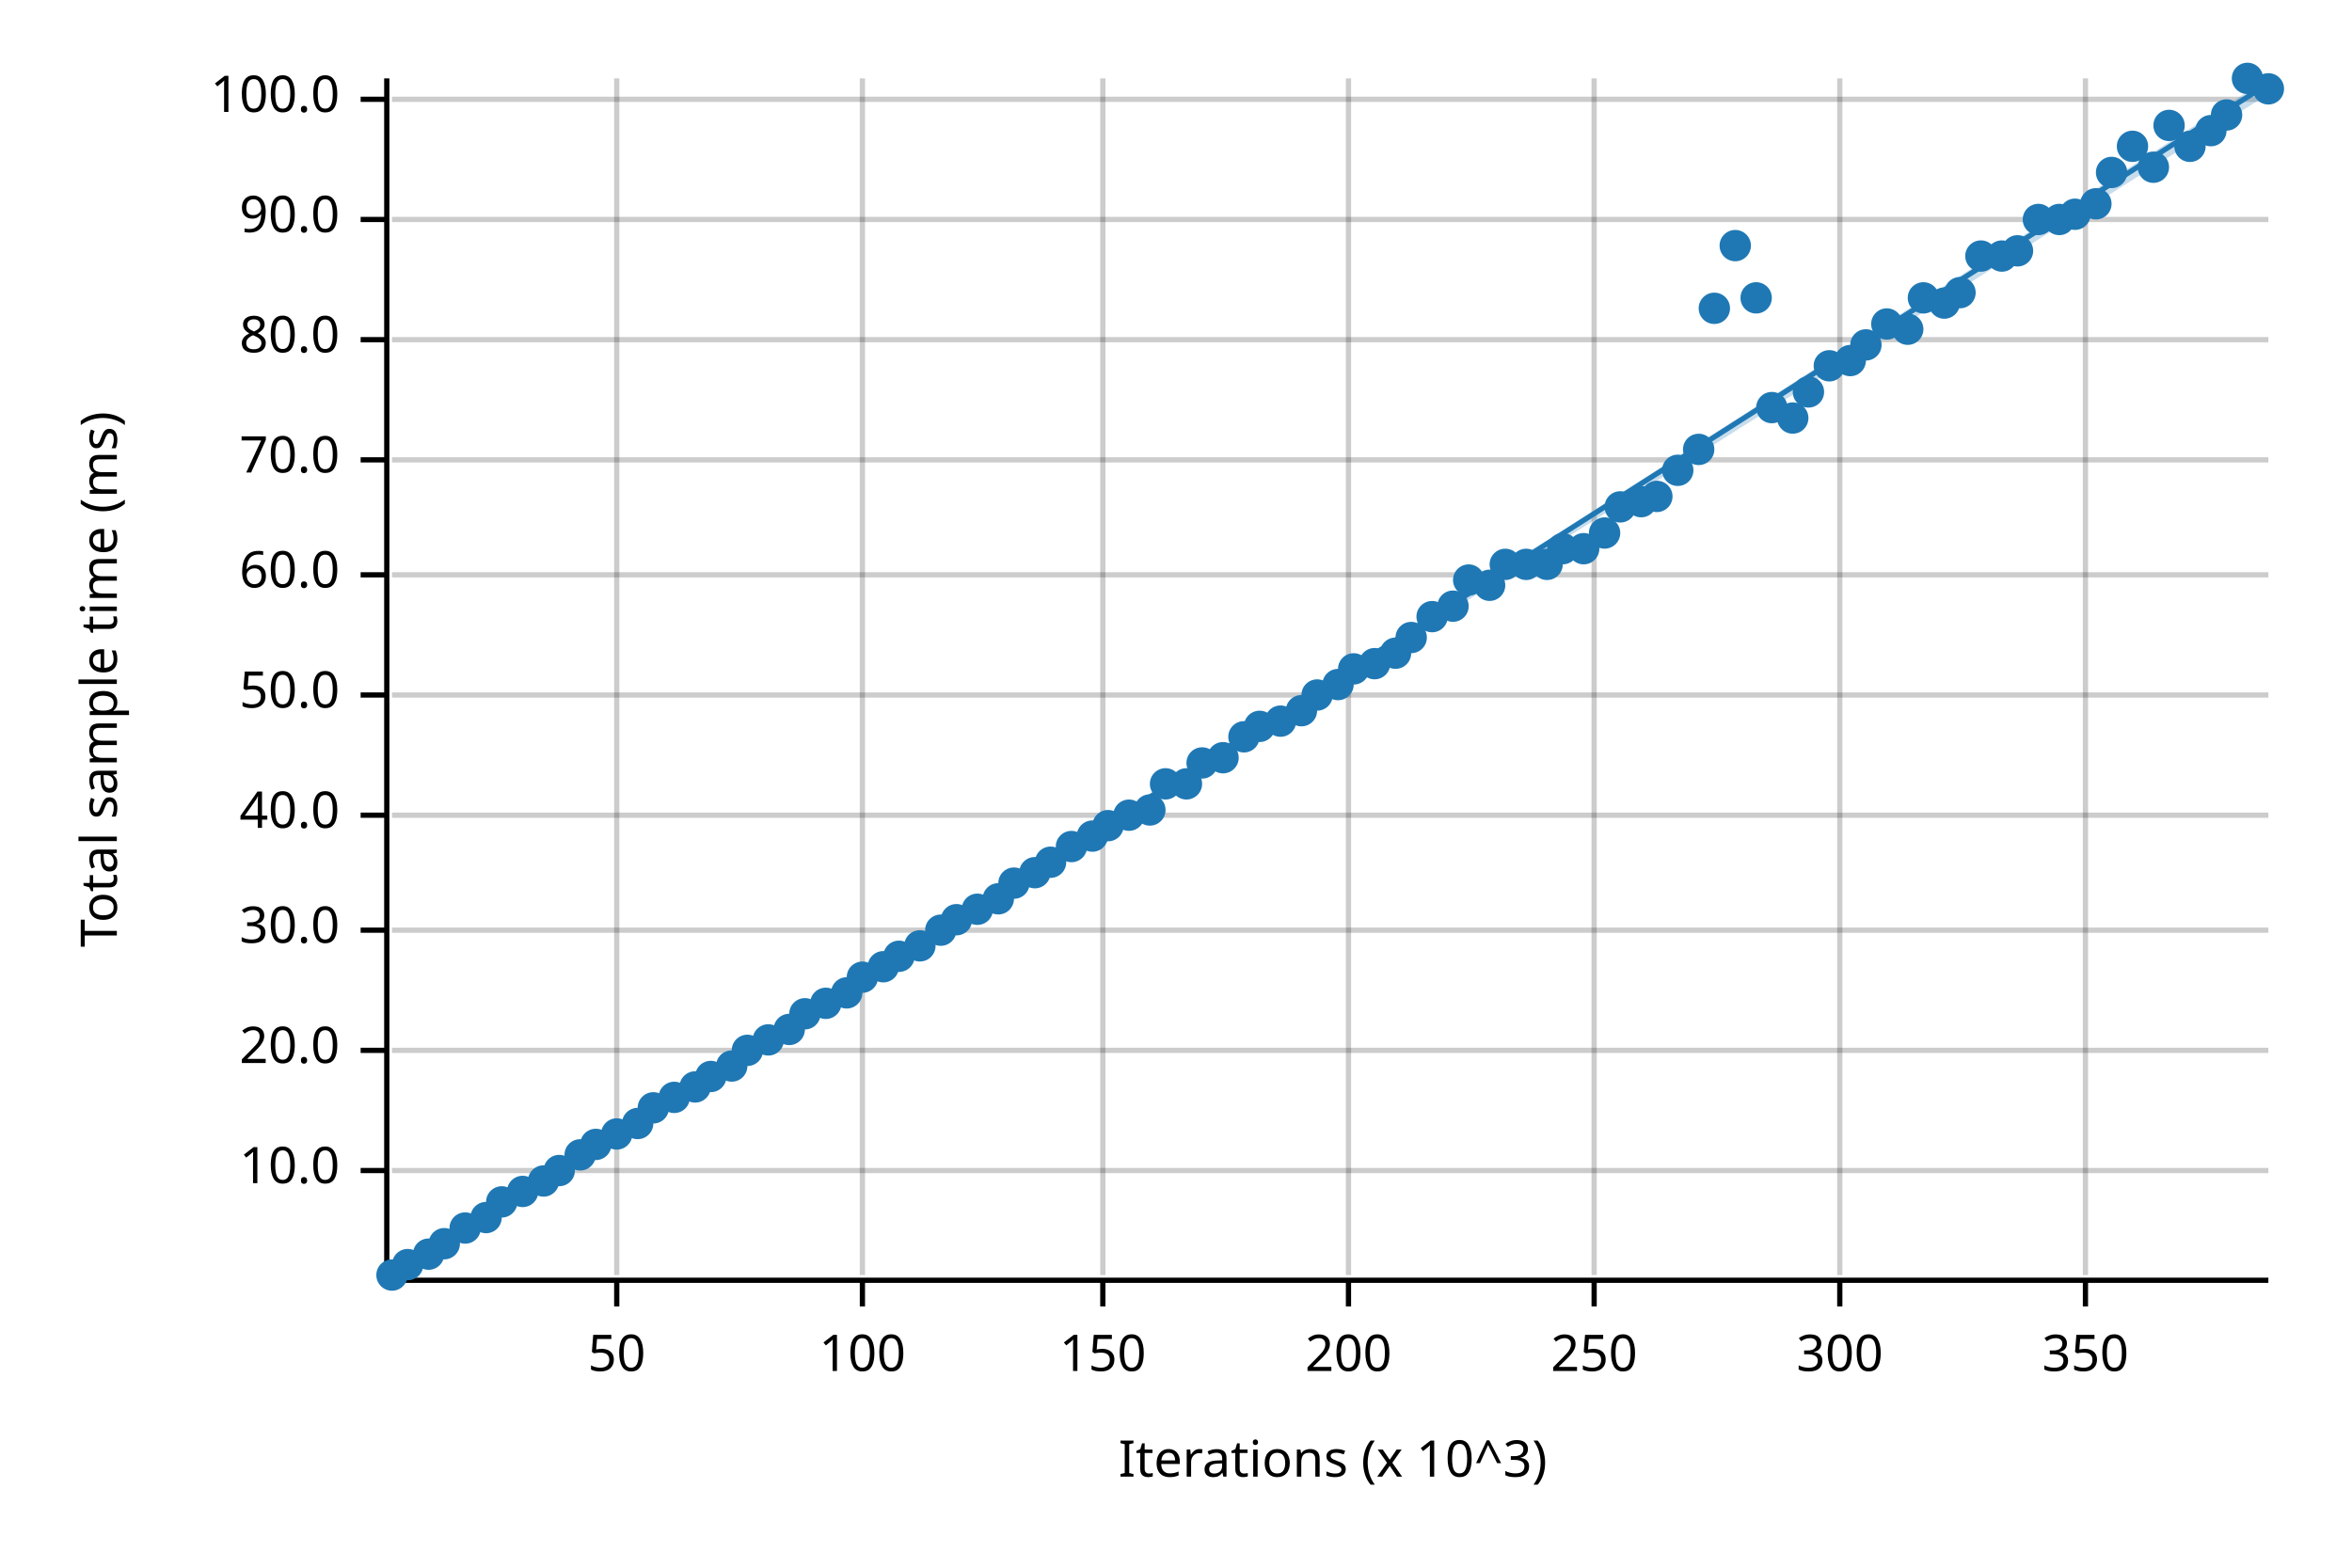
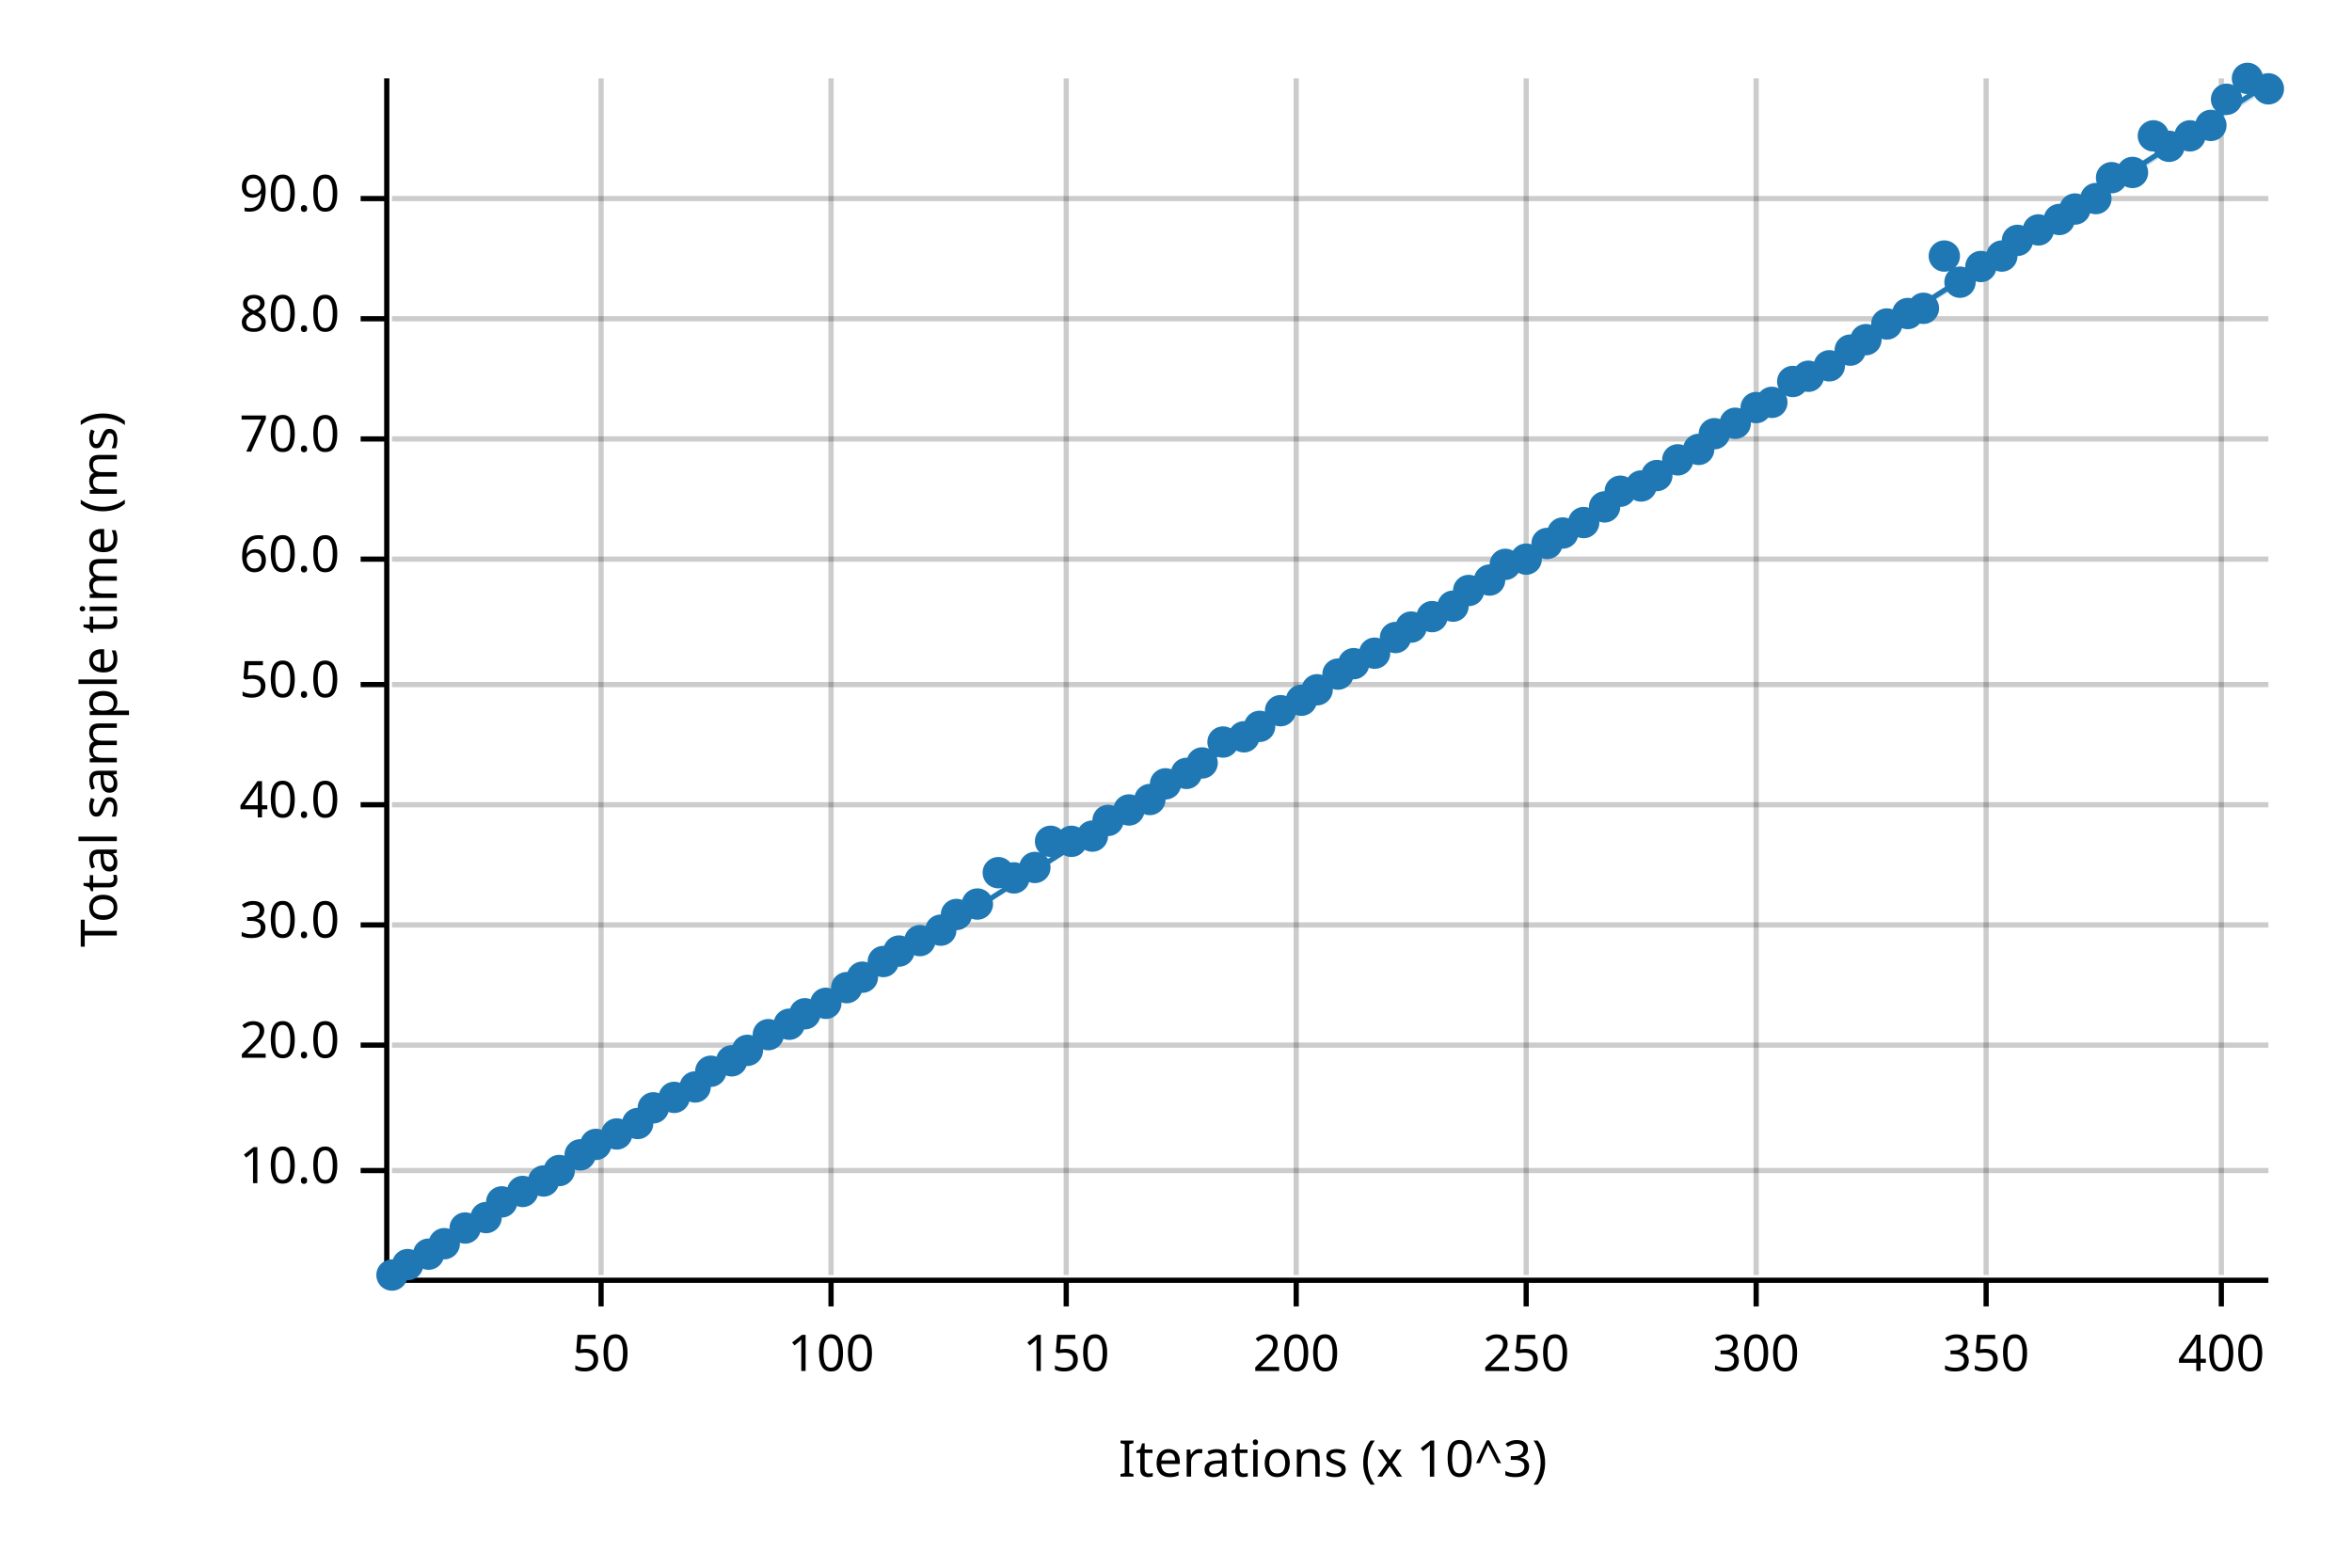
<svg xmlns="http://www.w3.org/2000/svg" width="450" height="300" viewBox="0 0 450 300">
  <text x="15" y="130" dy="0.76em" text-anchor="middle" font-family="sans-serif" font-size="9.677" opacity="1" fill="#000000" transform="rotate(270, 15, 130)">
Total sample time (ms)
</text>
  <text x="255" y="285" dy="-0.5ex" text-anchor="middle" font-family="sans-serif" font-size="9.677" opacity="1" fill="#000000">
Iterations (x 10^3)
</text>
-   <line opacity="0.2" stroke="#000000" stroke-width="1" x1="118" y1="244" x2="118" y2="15" />
-   <line opacity="0.2" stroke="#000000" stroke-width="1" x1="165" y1="244" x2="165" y2="15" />
-   <line opacity="0.2" stroke="#000000" stroke-width="1" x1="211" y1="244" x2="211" y2="15" />
-   <line opacity="0.2" stroke="#000000" stroke-width="1" x1="258" y1="244" x2="258" y2="15" />
-   <line opacity="0.2" stroke="#000000" stroke-width="1" x1="305" y1="244" x2="305" y2="15" />
-   <line opacity="0.2" stroke="#000000" stroke-width="1" x1="352" y1="244" x2="352" y2="15" />
-   <line opacity="0.2" stroke="#000000" stroke-width="1" x1="399" y1="244" x2="399" y2="15" />
+   <line opacity="0.2" stroke="#000000" stroke-width="1" x1="115" y1="244" x2="115" y2="15" />
+   <line opacity="0.2" stroke="#000000" stroke-width="1" x1="159" y1="244" x2="159" y2="15" />
+   <line opacity="0.2" stroke="#000000" stroke-width="1" x1="204" y1="244" x2="204" y2="15" />
+   <line opacity="0.2" stroke="#000000" stroke-width="1" x1="248" y1="244" x2="248" y2="15" />
+   <line opacity="0.2" stroke="#000000" stroke-width="1" x1="292" y1="244" x2="292" y2="15" />
+   <line opacity="0.2" stroke="#000000" stroke-width="1" x1="336" y1="244" x2="336" y2="15" />
+   <line opacity="0.2" stroke="#000000" stroke-width="1" x1="380" y1="244" x2="380" y2="15" />
+   <line opacity="0.2" stroke="#000000" stroke-width="1" x1="425" y1="244" x2="425" y2="15" />
  <line opacity="0.2" stroke="#000000" stroke-width="1" x1="75" y1="224" x2="434" y2="224" />
-   <line opacity="0.2" stroke="#000000" stroke-width="1" x1="75" y1="201" x2="434" y2="201" />
-   <line opacity="0.2" stroke="#000000" stroke-width="1" x1="75" y1="178" x2="434" y2="178" />
-   <line opacity="0.2" stroke="#000000" stroke-width="1" x1="75" y1="156" x2="434" y2="156" />
-   <line opacity="0.2" stroke="#000000" stroke-width="1" x1="75" y1="133" x2="434" y2="133" />
-   <line opacity="0.2" stroke="#000000" stroke-width="1" x1="75" y1="110" x2="434" y2="110" />
-   <line opacity="0.2" stroke="#000000" stroke-width="1" x1="75" y1="88" x2="434" y2="88" />
-   <line opacity="0.2" stroke="#000000" stroke-width="1" x1="75" y1="65" x2="434" y2="65" />
-   <line opacity="0.2" stroke="#000000" stroke-width="1" x1="75" y1="42" x2="434" y2="42" />
-   <line opacity="0.2" stroke="#000000" stroke-width="1" x1="75" y1="19" x2="434" y2="19" />
+   <line opacity="0.2" stroke="#000000" stroke-width="1" x1="75" y1="200" x2="434" y2="200" />
+   <line opacity="0.2" stroke="#000000" stroke-width="1" x1="75" y1="177" x2="434" y2="177" />
+   <line opacity="0.2" stroke="#000000" stroke-width="1" x1="75" y1="154" x2="434" y2="154" />
+   <line opacity="0.2" stroke="#000000" stroke-width="1" x1="75" y1="131" x2="434" y2="131" />
+   <line opacity="0.2" stroke="#000000" stroke-width="1" x1="75" y1="107" x2="434" y2="107" />
+   <line opacity="0.2" stroke="#000000" stroke-width="1" x1="75" y1="84" x2="434" y2="84" />
+   <line opacity="0.2" stroke="#000000" stroke-width="1" x1="75" y1="61" x2="434" y2="61" />
+   <line opacity="0.2" stroke="#000000" stroke-width="1" x1="75" y1="38" x2="434" y2="38" />
  <polyline fill="none" opacity="1" stroke="#000000" stroke-width="1" points="74,15 74,244 " />
  <text x="65" y="224" dy="0.5ex" text-anchor="end" font-family="sans-serif" font-size="9.677" opacity="1" fill="#000000">
10.0
</text>
  <polyline fill="none" opacity="1" stroke="#000000" stroke-width="1" points="69,224 74,224 " />
-   <text x="65" y="201" dy="0.5ex" text-anchor="end" font-family="sans-serif" font-size="9.677" opacity="1" fill="#000000">
+   <text x="65" y="200" dy="0.5ex" text-anchor="end" font-family="sans-serif" font-size="9.677" opacity="1" fill="#000000">
20.0
</text>
-   <polyline fill="none" opacity="1" stroke="#000000" stroke-width="1" points="69,201 74,201 " />
-   <text x="65" y="178" dy="0.5ex" text-anchor="end" font-family="sans-serif" font-size="9.677" opacity="1" fill="#000000">
+   <polyline fill="none" opacity="1" stroke="#000000" stroke-width="1" points="69,200 74,200 " />
+   <text x="65" y="177" dy="0.5ex" text-anchor="end" font-family="sans-serif" font-size="9.677" opacity="1" fill="#000000">
30.0
</text>
-   <polyline fill="none" opacity="1" stroke="#000000" stroke-width="1" points="69,178 74,178 " />
-   <text x="65" y="156" dy="0.5ex" text-anchor="end" font-family="sans-serif" font-size="9.677" opacity="1" fill="#000000">
+   <polyline fill="none" opacity="1" stroke="#000000" stroke-width="1" points="69,177 74,177 " />
+   <text x="65" y="154" dy="0.5ex" text-anchor="end" font-family="sans-serif" font-size="9.677" opacity="1" fill="#000000">
40.0
</text>
-   <polyline fill="none" opacity="1" stroke="#000000" stroke-width="1" points="69,156 74,156 " />
-   <text x="65" y="133" dy="0.5ex" text-anchor="end" font-family="sans-serif" font-size="9.677" opacity="1" fill="#000000">
+   <polyline fill="none" opacity="1" stroke="#000000" stroke-width="1" points="69,154 74,154 " />
+   <text x="65" y="131" dy="0.5ex" text-anchor="end" font-family="sans-serif" font-size="9.677" opacity="1" fill="#000000">
50.0
</text>
-   <polyline fill="none" opacity="1" stroke="#000000" stroke-width="1" points="69,133 74,133 " />
-   <text x="65" y="110" dy="0.5ex" text-anchor="end" font-family="sans-serif" font-size="9.677" opacity="1" fill="#000000">
+   <polyline fill="none" opacity="1" stroke="#000000" stroke-width="1" points="69,131 74,131 " />
+   <text x="65" y="107" dy="0.5ex" text-anchor="end" font-family="sans-serif" font-size="9.677" opacity="1" fill="#000000">
60.0
</text>
-   <polyline fill="none" opacity="1" stroke="#000000" stroke-width="1" points="69,110 74,110 " />
-   <text x="65" y="88" dy="0.5ex" text-anchor="end" font-family="sans-serif" font-size="9.677" opacity="1" fill="#000000">
+   <polyline fill="none" opacity="1" stroke="#000000" stroke-width="1" points="69,107 74,107 " />
+   <text x="65" y="84" dy="0.5ex" text-anchor="end" font-family="sans-serif" font-size="9.677" opacity="1" fill="#000000">
70.0
</text>
-   <polyline fill="none" opacity="1" stroke="#000000" stroke-width="1" points="69,88 74,88 " />
-   <text x="65" y="65" dy="0.5ex" text-anchor="end" font-family="sans-serif" font-size="9.677" opacity="1" fill="#000000">
+   <polyline fill="none" opacity="1" stroke="#000000" stroke-width="1" points="69,84 74,84 " />
+   <text x="65" y="61" dy="0.5ex" text-anchor="end" font-family="sans-serif" font-size="9.677" opacity="1" fill="#000000">
80.0
</text>
-   <polyline fill="none" opacity="1" stroke="#000000" stroke-width="1" points="69,65 74,65 " />
-   <text x="65" y="42" dy="0.5ex" text-anchor="end" font-family="sans-serif" font-size="9.677" opacity="1" fill="#000000">
+   <polyline fill="none" opacity="1" stroke="#000000" stroke-width="1" points="69,61 74,61 " />
+   <text x="65" y="38" dy="0.5ex" text-anchor="end" font-family="sans-serif" font-size="9.677" opacity="1" fill="#000000">
90.0
</text>
-   <polyline fill="none" opacity="1" stroke="#000000" stroke-width="1" points="69,42 74,42 " />
-   <text x="65" y="19" dy="0.5ex" text-anchor="end" font-family="sans-serif" font-size="9.677" opacity="1" fill="#000000">
- 100.0
- </text>
-   <polyline fill="none" opacity="1" stroke="#000000" stroke-width="1" points="69,19 74,19 " />
+   <polyline fill="none" opacity="1" stroke="#000000" stroke-width="1" points="69,38 74,38 " />
  <polyline fill="none" opacity="1" stroke="#000000" stroke-width="1" points="75,245 434,245 " />
-   <text x="118" y="255" dy="0.76em" text-anchor="middle" font-family="sans-serif" font-size="9.677" opacity="1" fill="#000000">
+   <text x="115" y="255" dy="0.76em" text-anchor="middle" font-family="sans-serif" font-size="9.677" opacity="1" fill="#000000">
50
</text>
-   <polyline fill="none" opacity="1" stroke="#000000" stroke-width="1" points="118,245 118,250 " />
-   <text x="165" y="255" dy="0.76em" text-anchor="middle" font-family="sans-serif" font-size="9.677" opacity="1" fill="#000000">
+   <polyline fill="none" opacity="1" stroke="#000000" stroke-width="1" points="115,245 115,250 " />
+   <text x="159" y="255" dy="0.76em" text-anchor="middle" font-family="sans-serif" font-size="9.677" opacity="1" fill="#000000">
100
</text>
-   <polyline fill="none" opacity="1" stroke="#000000" stroke-width="1" points="165,245 165,250 " />
-   <text x="211" y="255" dy="0.76em" text-anchor="middle" font-family="sans-serif" font-size="9.677" opacity="1" fill="#000000">
+   <polyline fill="none" opacity="1" stroke="#000000" stroke-width="1" points="159,245 159,250 " />
+   <text x="204" y="255" dy="0.76em" text-anchor="middle" font-family="sans-serif" font-size="9.677" opacity="1" fill="#000000">
150
</text>
-   <polyline fill="none" opacity="1" stroke="#000000" stroke-width="1" points="211,245 211,250 " />
-   <text x="258" y="255" dy="0.76em" text-anchor="middle" font-family="sans-serif" font-size="9.677" opacity="1" fill="#000000">
+   <polyline fill="none" opacity="1" stroke="#000000" stroke-width="1" points="204,245 204,250 " />
+   <text x="248" y="255" dy="0.76em" text-anchor="middle" font-family="sans-serif" font-size="9.677" opacity="1" fill="#000000">
200
</text>
-   <polyline fill="none" opacity="1" stroke="#000000" stroke-width="1" points="258,245 258,250 " />
-   <text x="305" y="255" dy="0.76em" text-anchor="middle" font-family="sans-serif" font-size="9.677" opacity="1" fill="#000000">
+   <polyline fill="none" opacity="1" stroke="#000000" stroke-width="1" points="248,245 248,250 " />
+   <text x="292" y="255" dy="0.76em" text-anchor="middle" font-family="sans-serif" font-size="9.677" opacity="1" fill="#000000">
250
</text>
-   <polyline fill="none" opacity="1" stroke="#000000" stroke-width="1" points="305,245 305,250 " />
-   <text x="352" y="255" dy="0.76em" text-anchor="middle" font-family="sans-serif" font-size="9.677" opacity="1" fill="#000000">
+   <polyline fill="none" opacity="1" stroke="#000000" stroke-width="1" points="292,245 292,250 " />
+   <text x="336" y="255" dy="0.76em" text-anchor="middle" font-family="sans-serif" font-size="9.677" opacity="1" fill="#000000">
300
</text>
-   <polyline fill="none" opacity="1" stroke="#000000" stroke-width="1" points="352,245 352,250 " />
-   <text x="399" y="255" dy="0.76em" text-anchor="middle" font-family="sans-serif" font-size="9.677" opacity="1" fill="#000000">
+   <polyline fill="none" opacity="1" stroke="#000000" stroke-width="1" points="336,245 336,250 " />
+   <text x="380" y="255" dy="0.76em" text-anchor="middle" font-family="sans-serif" font-size="9.677" opacity="1" fill="#000000">
350
</text>
-   <polyline fill="none" opacity="1" stroke="#000000" stroke-width="1" points="399,245 399,250 " />
+   <polyline fill="none" opacity="1" stroke="#000000" stroke-width="1" points="380,245 380,250 " />
+   <text x="425" y="255" dy="0.76em" text-anchor="middle" font-family="sans-serif" font-size="9.677" opacity="1" fill="#000000">
+ 400
+ </text>
+   <polyline fill="none" opacity="1" stroke="#000000" stroke-width="1" points="425,245 425,250 " />
  <circle cx="75" cy="244" r="3" opacity="1" fill="#1F78B4" stroke="none" stroke-width="1" />
  <circle cx="78" cy="242" r="3" opacity="1" fill="#1F78B4" stroke="none" stroke-width="1" />
  <circle cx="82" cy="240" r="3" opacity="1" fill="#1F78B4" stroke="none" stroke-width="1" />
  <circle cx="85" cy="238" r="3" opacity="1" fill="#1F78B4" stroke="none" stroke-width="1" />
  <circle cx="89" cy="235" r="3" opacity="1" fill="#1F78B4" stroke="none" stroke-width="1" />
  <circle cx="93" cy="233" r="3" opacity="1" fill="#1F78B4" stroke="none" stroke-width="1" />
  <circle cx="96" cy="230" r="3" opacity="1" fill="#1F78B4" stroke="none" stroke-width="1" />
  <circle cx="100" cy="228" r="3" opacity="1" fill="#1F78B4" stroke="none" stroke-width="1" />
  <circle cx="104" cy="226" r="3" opacity="1" fill="#1F78B4" stroke="none" stroke-width="1" />
  <circle cx="107" cy="224" r="3" opacity="1" fill="#1F78B4" stroke="none" stroke-width="1" />
  <circle cx="111" cy="221" r="3" opacity="1" fill="#1F78B4" stroke="none" stroke-width="1" />
  <circle cx="114" cy="219" r="3" opacity="1" fill="#1F78B4" stroke="none" stroke-width="1" />
  <circle cx="118" cy="217" r="3" opacity="1" fill="#1F78B4" stroke="none" stroke-width="1" />
  <circle cx="122" cy="215" r="3" opacity="1" fill="#1F78B4" stroke="none" stroke-width="1" />
  <circle cx="125" cy="212" r="3" opacity="1" fill="#1F78B4" stroke="none" stroke-width="1" />
  <circle cx="129" cy="210" r="3" opacity="1" fill="#1F78B4" stroke="none" stroke-width="1" />
  <circle cx="133" cy="208" r="3" opacity="1" fill="#1F78B4" stroke="none" stroke-width="1" />
-   <circle cx="136" cy="206" r="3" opacity="1" fill="#1F78B4" stroke="none" stroke-width="1" />
-   <circle cx="140" cy="204" r="3" opacity="1" fill="#1F78B4" stroke="none" stroke-width="1" />
+   <circle cx="136" cy="205" r="3" opacity="1" fill="#1F78B4" stroke="none" stroke-width="1" />
+   <circle cx="140" cy="203" r="3" opacity="1" fill="#1F78B4" stroke="none" stroke-width="1" />
  <circle cx="143" cy="201" r="3" opacity="1" fill="#1F78B4" stroke="none" stroke-width="1" />
-   <circle cx="147" cy="199" r="3" opacity="1" fill="#1F78B4" stroke="none" stroke-width="1" />
-   <circle cx="151" cy="197" r="3" opacity="1" fill="#1F78B4" stroke="none" stroke-width="1" />
+   <circle cx="147" cy="198" r="3" opacity="1" fill="#1F78B4" stroke="none" stroke-width="1" />
+   <circle cx="151" cy="196" r="3" opacity="1" fill="#1F78B4" stroke="none" stroke-width="1" />
  <circle cx="154" cy="194" r="3" opacity="1" fill="#1F78B4" stroke="none" stroke-width="1" />
  <circle cx="158" cy="192" r="3" opacity="1" fill="#1F78B4" stroke="none" stroke-width="1" />
-   <circle cx="162" cy="190" r="3" opacity="1" fill="#1F78B4" stroke="none" stroke-width="1" />
+   <circle cx="162" cy="189" r="3" opacity="1" fill="#1F78B4" stroke="none" stroke-width="1" />
  <circle cx="165" cy="187" r="3" opacity="1" fill="#1F78B4" stroke="none" stroke-width="1" />
-   <circle cx="169" cy="185" r="3" opacity="1" fill="#1F78B4" stroke="none" stroke-width="1" />
-   <circle cx="172" cy="183" r="3" opacity="1" fill="#1F78B4" stroke="none" stroke-width="1" />
-   <circle cx="176" cy="181" r="3" opacity="1" fill="#1F78B4" stroke="none" stroke-width="1" />
+   <circle cx="169" cy="184" r="3" opacity="1" fill="#1F78B4" stroke="none" stroke-width="1" />
+   <circle cx="172" cy="182" r="3" opacity="1" fill="#1F78B4" stroke="none" stroke-width="1" />
+   <circle cx="176" cy="180" r="3" opacity="1" fill="#1F78B4" stroke="none" stroke-width="1" />
  <circle cx="180" cy="178" r="3" opacity="1" fill="#1F78B4" stroke="none" stroke-width="1" />
-   <circle cx="183" cy="176" r="3" opacity="1" fill="#1F78B4" stroke="none" stroke-width="1" />
-   <circle cx="187" cy="174" r="3" opacity="1" fill="#1F78B4" stroke="none" stroke-width="1" />
-   <circle cx="191" cy="172" r="3" opacity="1" fill="#1F78B4" stroke="none" stroke-width="1" />
-   <circle cx="194" cy="169" r="3" opacity="1" fill="#1F78B4" stroke="none" stroke-width="1" />
-   <circle cx="198" cy="167" r="3" opacity="1" fill="#1F78B4" stroke="none" stroke-width="1" />
-   <circle cx="201" cy="165" r="3" opacity="1" fill="#1F78B4" stroke="none" stroke-width="1" />
-   <circle cx="205" cy="162" r="3" opacity="1" fill="#1F78B4" stroke="none" stroke-width="1" />
+   <circle cx="183" cy="175" r="3" opacity="1" fill="#1F78B4" stroke="none" stroke-width="1" />
+   <circle cx="187" cy="173" r="3" opacity="1" fill="#1F78B4" stroke="none" stroke-width="1" />
+   <circle cx="191" cy="167" r="3" opacity="1" fill="#1F78B4" stroke="none" stroke-width="1" />
+   <circle cx="194" cy="168" r="3" opacity="1" fill="#1F78B4" stroke="none" stroke-width="1" />
+   <circle cx="198" cy="166" r="3" opacity="1" fill="#1F78B4" stroke="none" stroke-width="1" />
+   <circle cx="201" cy="161" r="3" opacity="1" fill="#1F78B4" stroke="none" stroke-width="1" />
+   <circle cx="205" cy="161" r="3" opacity="1" fill="#1F78B4" stroke="none" stroke-width="1" />
  <circle cx="209" cy="160" r="3" opacity="1" fill="#1F78B4" stroke="none" stroke-width="1" />
-   <circle cx="212" cy="158" r="3" opacity="1" fill="#1F78B4" stroke="none" stroke-width="1" />
-   <circle cx="216" cy="156" r="3" opacity="1" fill="#1F78B4" stroke="none" stroke-width="1" />
-   <circle cx="220" cy="155" r="3" opacity="1" fill="#1F78B4" stroke="none" stroke-width="1" />
+   <circle cx="212" cy="157" r="3" opacity="1" fill="#1F78B4" stroke="none" stroke-width="1" />
+   <circle cx="216" cy="155" r="3" opacity="1" fill="#1F78B4" stroke="none" stroke-width="1" />
+   <circle cx="220" cy="153" r="3" opacity="1" fill="#1F78B4" stroke="none" stroke-width="1" />
  <circle cx="223" cy="150" r="3" opacity="1" fill="#1F78B4" stroke="none" stroke-width="1" />
-   <circle cx="227" cy="150" r="3" opacity="1" fill="#1F78B4" stroke="none" stroke-width="1" />
+   <circle cx="227" cy="148" r="3" opacity="1" fill="#1F78B4" stroke="none" stroke-width="1" />
  <circle cx="230" cy="146" r="3" opacity="1" fill="#1F78B4" stroke="none" stroke-width="1" />
-   <circle cx="234" cy="145" r="3" opacity="1" fill="#1F78B4" stroke="none" stroke-width="1" />
+   <circle cx="234" cy="142" r="3" opacity="1" fill="#1F78B4" stroke="none" stroke-width="1" />
  <circle cx="238" cy="141" r="3" opacity="1" fill="#1F78B4" stroke="none" stroke-width="1" />
  <circle cx="241" cy="139" r="3" opacity="1" fill="#1F78B4" stroke="none" stroke-width="1" />
-   <circle cx="245" cy="138" r="3" opacity="1" fill="#1F78B4" stroke="none" stroke-width="1" />
-   <circle cx="249" cy="136" r="3" opacity="1" fill="#1F78B4" stroke="none" stroke-width="1" />
-   <circle cx="252" cy="133" r="3" opacity="1" fill="#1F78B4" stroke="none" stroke-width="1" />
-   <circle cx="256" cy="131" r="3" opacity="1" fill="#1F78B4" stroke="none" stroke-width="1" />
-   <circle cx="259" cy="128" r="3" opacity="1" fill="#1F78B4" stroke="none" stroke-width="1" />
-   <circle cx="263" cy="127" r="3" opacity="1" fill="#1F78B4" stroke="none" stroke-width="1" />
-   <circle cx="267" cy="125" r="3" opacity="1" fill="#1F78B4" stroke="none" stroke-width="1" />
-   <circle cx="270" cy="122" r="3" opacity="1" fill="#1F78B4" stroke="none" stroke-width="1" />
+   <circle cx="245" cy="136" r="3" opacity="1" fill="#1F78B4" stroke="none" stroke-width="1" />
+   <circle cx="249" cy="134" r="3" opacity="1" fill="#1F78B4" stroke="none" stroke-width="1" />
+   <circle cx="252" cy="132" r="3" opacity="1" fill="#1F78B4" stroke="none" stroke-width="1" />
+   <circle cx="256" cy="129" r="3" opacity="1" fill="#1F78B4" stroke="none" stroke-width="1" />
+   <circle cx="259" cy="127" r="3" opacity="1" fill="#1F78B4" stroke="none" stroke-width="1" />
+   <circle cx="263" cy="125" r="3" opacity="1" fill="#1F78B4" stroke="none" stroke-width="1" />
+   <circle cx="267" cy="122" r="3" opacity="1" fill="#1F78B4" stroke="none" stroke-width="1" />
+   <circle cx="270" cy="120" r="3" opacity="1" fill="#1F78B4" stroke="none" stroke-width="1" />
  <circle cx="274" cy="118" r="3" opacity="1" fill="#1F78B4" stroke="none" stroke-width="1" />
  <circle cx="278" cy="116" r="3" opacity="1" fill="#1F78B4" stroke="none" stroke-width="1" />
-   <circle cx="281" cy="111" r="3" opacity="1" fill="#1F78B4" stroke="none" stroke-width="1" />
-   <circle cx="285" cy="112" r="3" opacity="1" fill="#1F78B4" stroke="none" stroke-width="1" />
+   <circle cx="281" cy="113" r="3" opacity="1" fill="#1F78B4" stroke="none" stroke-width="1" />
+   <circle cx="285" cy="111" r="3" opacity="1" fill="#1F78B4" stroke="none" stroke-width="1" />
  <circle cx="288" cy="108" r="3" opacity="1" fill="#1F78B4" stroke="none" stroke-width="1" />
-   <circle cx="292" cy="108" r="3" opacity="1" fill="#1F78B4" stroke="none" stroke-width="1" />
-   <circle cx="296" cy="108" r="3" opacity="1" fill="#1F78B4" stroke="none" stroke-width="1" />
-   <circle cx="299" cy="105" r="3" opacity="1" fill="#1F78B4" stroke="none" stroke-width="1" />
-   <circle cx="303" cy="105" r="3" opacity="1" fill="#1F78B4" stroke="none" stroke-width="1" />
-   <circle cx="307" cy="102" r="3" opacity="1" fill="#1F78B4" stroke="none" stroke-width="1" />
-   <circle cx="310" cy="97" r="3" opacity="1" fill="#1F78B4" stroke="none" stroke-width="1" />
-   <circle cx="314" cy="96" r="3" opacity="1" fill="#1F78B4" stroke="none" stroke-width="1" />
-   <circle cx="317" cy="95" r="3" opacity="1" fill="#1F78B4" stroke="none" stroke-width="1" />
-   <circle cx="321" cy="90" r="3" opacity="1" fill="#1F78B4" stroke="none" stroke-width="1" />
+   <circle cx="292" cy="107" r="3" opacity="1" fill="#1F78B4" stroke="none" stroke-width="1" />
+   <circle cx="296" cy="104" r="3" opacity="1" fill="#1F78B4" stroke="none" stroke-width="1" />
+   <circle cx="299" cy="102" r="3" opacity="1" fill="#1F78B4" stroke="none" stroke-width="1" />
+   <circle cx="303" cy="100" r="3" opacity="1" fill="#1F78B4" stroke="none" stroke-width="1" />
+   <circle cx="307" cy="97" r="3" opacity="1" fill="#1F78B4" stroke="none" stroke-width="1" />
+   <circle cx="310" cy="94" r="3" opacity="1" fill="#1F78B4" stroke="none" stroke-width="1" />
+   <circle cx="314" cy="93" r="3" opacity="1" fill="#1F78B4" stroke="none" stroke-width="1" />
+   <circle cx="317" cy="91" r="3" opacity="1" fill="#1F78B4" stroke="none" stroke-width="1" />
+   <circle cx="321" cy="88" r="3" opacity="1" fill="#1F78B4" stroke="none" stroke-width="1" />
  <circle cx="325" cy="86" r="3" opacity="1" fill="#1F78B4" stroke="none" stroke-width="1" />
-   <circle cx="328" cy="59" r="3" opacity="1" fill="#1F78B4" stroke="none" stroke-width="1" />
-   <circle cx="332" cy="47" r="3" opacity="1" fill="#1F78B4" stroke="none" stroke-width="1" />
-   <circle cx="336" cy="57" r="3" opacity="1" fill="#1F78B4" stroke="none" stroke-width="1" />
-   <circle cx="339" cy="78" r="3" opacity="1" fill="#1F78B4" stroke="none" stroke-width="1" />
-   <circle cx="343" cy="80" r="3" opacity="1" fill="#1F78B4" stroke="none" stroke-width="1" />
-   <circle cx="346" cy="75" r="3" opacity="1" fill="#1F78B4" stroke="none" stroke-width="1" />
+   <circle cx="328" cy="83" r="3" opacity="1" fill="#1F78B4" stroke="none" stroke-width="1" />
+   <circle cx="332" cy="81" r="3" opacity="1" fill="#1F78B4" stroke="none" stroke-width="1" />
+   <circle cx="336" cy="78" r="3" opacity="1" fill="#1F78B4" stroke="none" stroke-width="1" />
+   <circle cx="339" cy="77" r="3" opacity="1" fill="#1F78B4" stroke="none" stroke-width="1" />
+   <circle cx="343" cy="73" r="3" opacity="1" fill="#1F78B4" stroke="none" stroke-width="1" />
+   <circle cx="346" cy="72" r="3" opacity="1" fill="#1F78B4" stroke="none" stroke-width="1" />
  <circle cx="350" cy="70" r="3" opacity="1" fill="#1F78B4" stroke="none" stroke-width="1" />
-   <circle cx="354" cy="69" r="3" opacity="1" fill="#1F78B4" stroke="none" stroke-width="1" />
-   <circle cx="357" cy="66" r="3" opacity="1" fill="#1F78B4" stroke="none" stroke-width="1" />
+   <circle cx="354" cy="67" r="3" opacity="1" fill="#1F78B4" stroke="none" stroke-width="1" />
+   <circle cx="357" cy="65" r="3" opacity="1" fill="#1F78B4" stroke="none" stroke-width="1" />
  <circle cx="361" cy="62" r="3" opacity="1" fill="#1F78B4" stroke="none" stroke-width="1" />
-   <circle cx="365" cy="63" r="3" opacity="1" fill="#1F78B4" stroke="none" stroke-width="1" />
-   <circle cx="368" cy="57" r="3" opacity="1" fill="#1F78B4" stroke="none" stroke-width="1" />
-   <circle cx="372" cy="58" r="3" opacity="1" fill="#1F78B4" stroke="none" stroke-width="1" />
-   <circle cx="375" cy="56" r="3" opacity="1" fill="#1F78B4" stroke="none" stroke-width="1" />
-   <circle cx="379" cy="49" r="3" opacity="1" fill="#1F78B4" stroke="none" stroke-width="1" />
+   <circle cx="365" cy="60" r="3" opacity="1" fill="#1F78B4" stroke="none" stroke-width="1" />
+   <circle cx="368" cy="59" r="3" opacity="1" fill="#1F78B4" stroke="none" stroke-width="1" />
+   <circle cx="372" cy="49" r="3" opacity="1" fill="#1F78B4" stroke="none" stroke-width="1" />
+   <circle cx="375" cy="54" r="3" opacity="1" fill="#1F78B4" stroke="none" stroke-width="1" />
+   <circle cx="379" cy="51" r="3" opacity="1" fill="#1F78B4" stroke="none" stroke-width="1" />
  <circle cx="383" cy="49" r="3" opacity="1" fill="#1F78B4" stroke="none" stroke-width="1" />
-   <circle cx="386" cy="48" r="3" opacity="1" fill="#1F78B4" stroke="none" stroke-width="1" />
-   <circle cx="390" cy="42" r="3" opacity="1" fill="#1F78B4" stroke="none" stroke-width="1" />
+   <circle cx="386" cy="46" r="3" opacity="1" fill="#1F78B4" stroke="none" stroke-width="1" />
+   <circle cx="390" cy="44" r="3" opacity="1" fill="#1F78B4" stroke="none" stroke-width="1" />
  <circle cx="394" cy="42" r="3" opacity="1" fill="#1F78B4" stroke="none" stroke-width="1" />
-   <circle cx="397" cy="41" r="3" opacity="1" fill="#1F78B4" stroke="none" stroke-width="1" />
-   <circle cx="401" cy="39" r="3" opacity="1" fill="#1F78B4" stroke="none" stroke-width="1" />
-   <circle cx="404" cy="33" r="3" opacity="1" fill="#1F78B4" stroke="none" stroke-width="1" />
-   <circle cx="408" cy="28" r="3" opacity="1" fill="#1F78B4" stroke="none" stroke-width="1" />
-   <circle cx="412" cy="32" r="3" opacity="1" fill="#1F78B4" stroke="none" stroke-width="1" />
-   <circle cx="415" cy="24" r="3" opacity="1" fill="#1F78B4" stroke="none" stroke-width="1" />
-   <circle cx="419" cy="28" r="3" opacity="1" fill="#1F78B4" stroke="none" stroke-width="1" />
-   <circle cx="423" cy="25" r="3" opacity="1" fill="#1F78B4" stroke="none" stroke-width="1" />
-   <circle cx="426" cy="22" r="3" opacity="1" fill="#1F78B4" stroke="none" stroke-width="1" />
+   <circle cx="397" cy="40" r="3" opacity="1" fill="#1F78B4" stroke="none" stroke-width="1" />
+   <circle cx="401" cy="38" r="3" opacity="1" fill="#1F78B4" stroke="none" stroke-width="1" />
+   <circle cx="404" cy="34" r="3" opacity="1" fill="#1F78B4" stroke="none" stroke-width="1" />
+   <circle cx="408" cy="33" r="3" opacity="1" fill="#1F78B4" stroke="none" stroke-width="1" />
+   <circle cx="412" cy="26" r="3" opacity="1" fill="#1F78B4" stroke="none" stroke-width="1" />
+   <circle cx="415" cy="28" r="3" opacity="1" fill="#1F78B4" stroke="none" stroke-width="1" />
+   <circle cx="419" cy="26" r="3" opacity="1" fill="#1F78B4" stroke="none" stroke-width="1" />
+   <circle cx="423" cy="24" r="3" opacity="1" fill="#1F78B4" stroke="none" stroke-width="1" />
+   <circle cx="426" cy="19" r="3" opacity="1" fill="#1F78B4" stroke="none" stroke-width="1" />
  <circle cx="430" cy="15" r="3" opacity="1" fill="#1F78B4" stroke="none" stroke-width="1" />
  <circle cx="434" cy="17" r="3" opacity="1" fill="#1F78B4" stroke="none" stroke-width="1" />
  <polyline fill="none" opacity="1" stroke="#1F78B4" stroke-width="1" points="75,245 434,16 " />
-   <polygon opacity="0.25" fill="#1F78B4" points="75,245 434,18 434,15 " />
+   <polygon opacity="0.25" fill="#1F78B4" points="75,245 434,17 434,16 " />
</svg>
